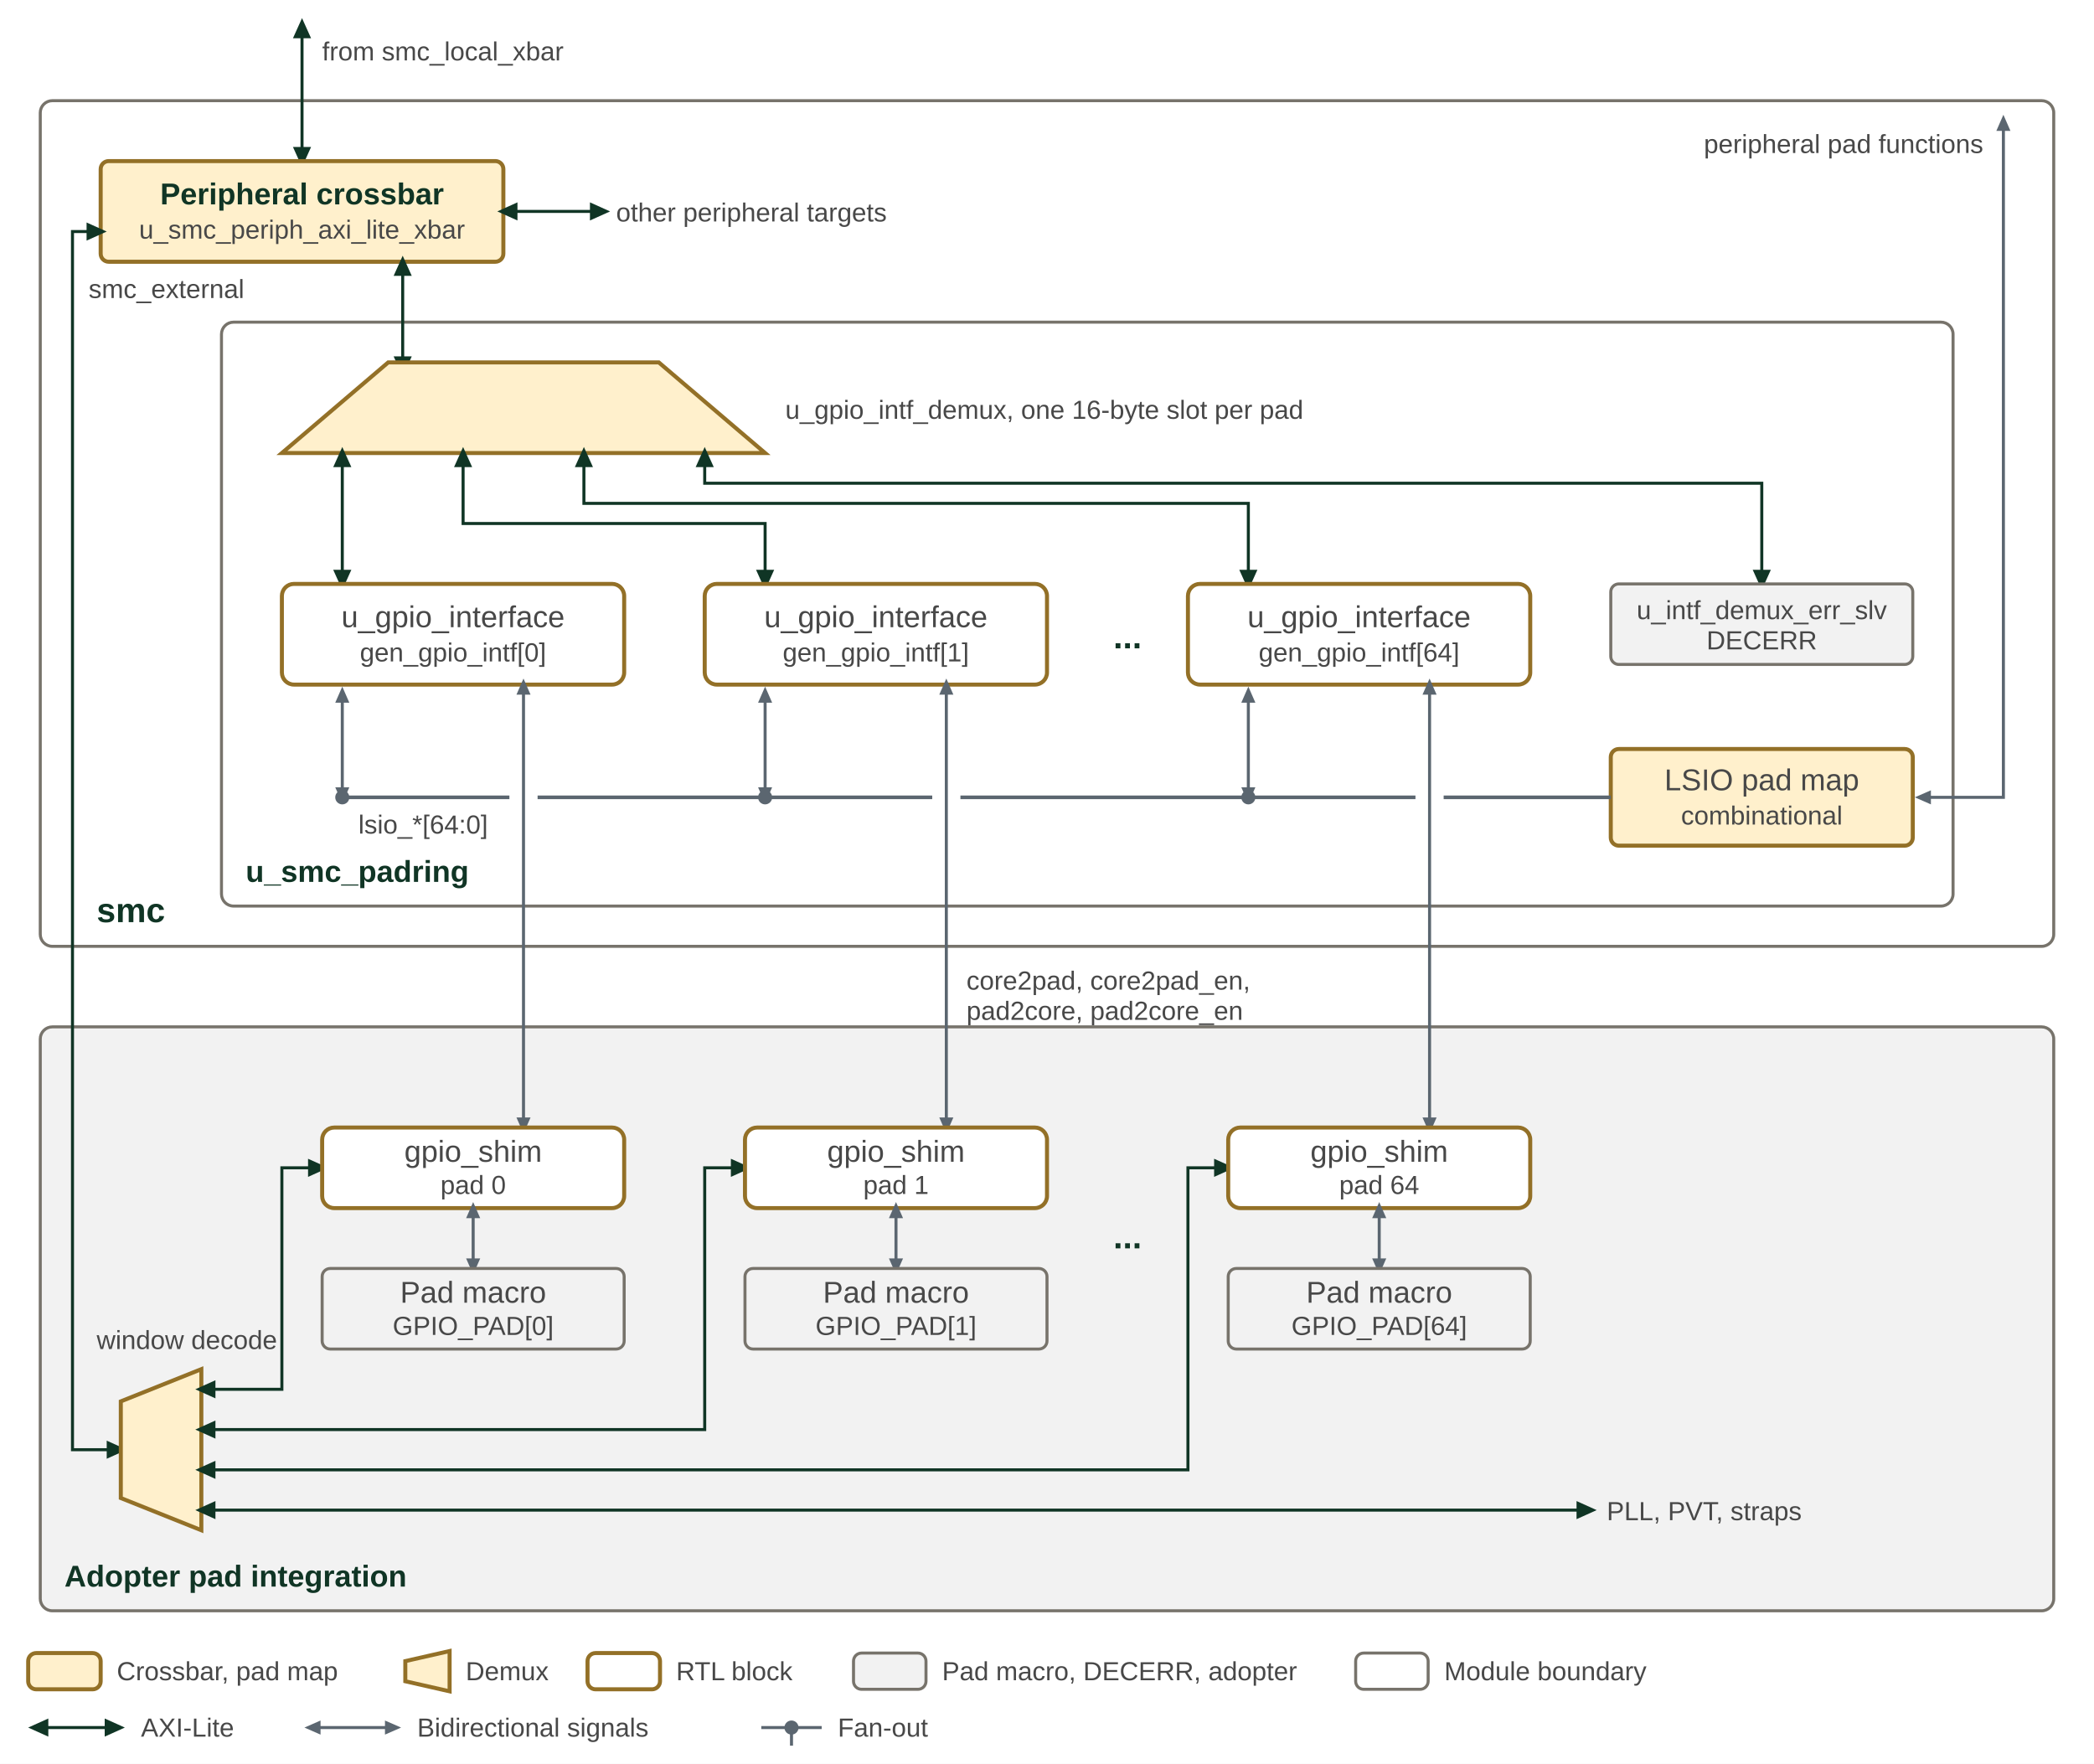
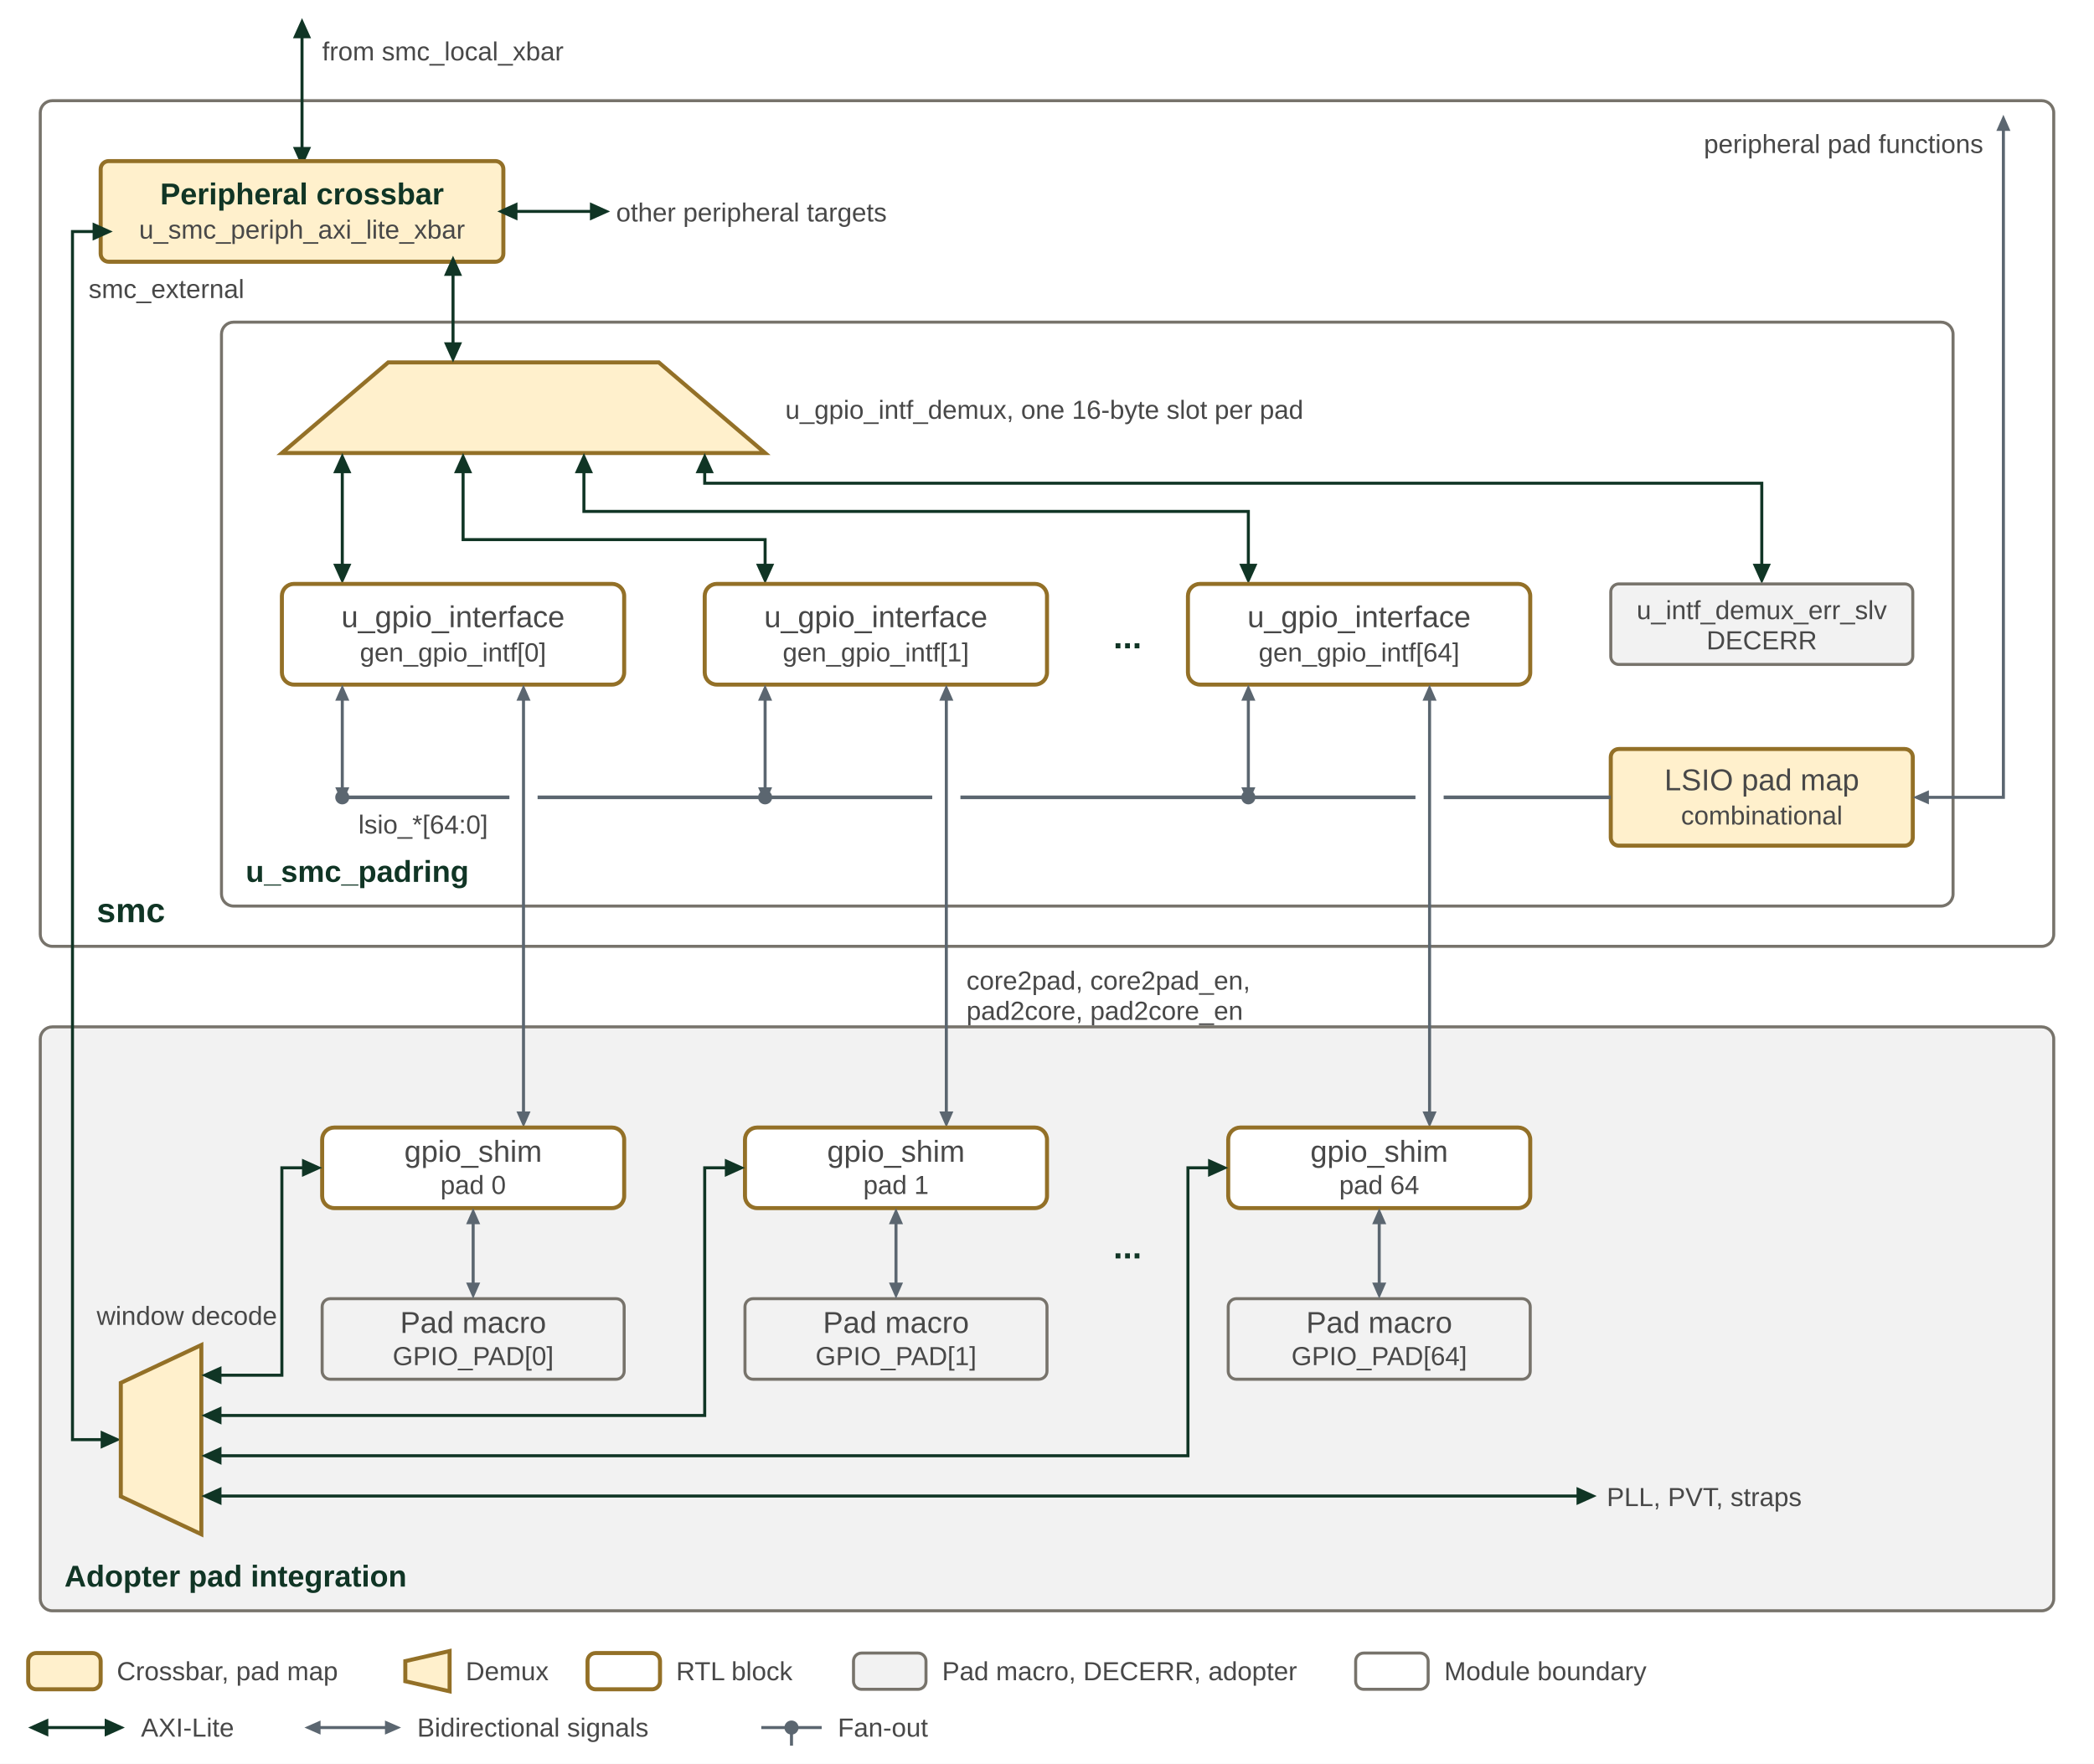
<svg xmlns="http://www.w3.org/2000/svg" width="1040" height="876" viewBox="0 0 1040 876" role="img" aria-labelledby="title desc">
  <defs>
    <marker id="ae" markerUnits="userSpaceOnUse" markerWidth="10" markerHeight="9" refX="7" refY="4.5" orient="auto">
      <path d="M0,0 L10,4.5 L0,9 Z" fill="#103525" />
    </marker>
    <marker id="as" markerUnits="userSpaceOnUse" markerWidth="10" markerHeight="9" refX="3" refY="4.5" orient="auto">
      <path d="M10,0 L0,4.5 L10,9 Z" fill="#103525" />
    </marker>
    <marker id="ge" markerUnits="userSpaceOnUse" markerWidth="8" markerHeight="7" refX="5" refY="3.5" orient="auto">
      <path d="M0,0 L8,3.5 L0,7 Z" fill="#5b6670" />
    </marker>
    <marker id="gs" markerUnits="userSpaceOnUse" markerWidth="8" markerHeight="7" refX="3" refY="3.5" orient="auto">
      <path d="M8,0 L0,3.5 L8,7 Z" fill="#5b6670" />
    </marker>
    <marker id="je" markerUnits="userSpaceOnUse" markerWidth="8" markerHeight="7" refX="5" refY="3.5" orient="auto">
      <path d="M0,0 L8,3.5 L0,7 Z" fill="#42759b" />
    </marker>
    <marker id="js" markerUnits="userSpaceOnUse" markerWidth="8" markerHeight="7" refX="3" refY="3.5" orient="auto">
      <path d="M8,0 L0,3.5 L8,7 Z" fill="#42759b" />
    </marker>
    <marker id="m-smu" markerUnits="userSpaceOnUse" markerWidth="8" markerHeight="7" refX="5" refY="3.5" orient="auto">
      <path d="M0,0 L8,3.5 L0,7 Z" fill="#103525" />
    </marker>
    <marker id="m-ref" markerUnits="userSpaceOnUse" markerWidth="8" markerHeight="7" refX="5" refY="3.5" orient="auto">
      <path d="M0,0 L8,3.5 L0,7 Z" fill="#2f7f79" />
    </marker>
    <marker id="m-per" markerUnits="userSpaceOnUse" markerWidth="8" markerHeight="7" refX="5" refY="3.5" orient="auto">
      <path d="M0,0 L8,3.5 L0,7 Z" fill="#937027" />
    </marker>
    <marker id="m-tel" markerUnits="userSpaceOnUse" markerWidth="8" markerHeight="7" refX="5" refY="3.5" orient="auto">
      <path d="M0,0 L8,3.5 L0,7 Z" fill="#664488" />
    </marker>
    <marker id="m-wdt" markerUnits="userSpaceOnUse" markerWidth="8" markerHeight="7" refX="5" refY="3.5" orient="auto">
      <path d="M0,0 L8,3.5 L0,7 Z" fill="#77736b" />
    </marker>
    <marker id="m-rosc" markerUnits="userSpaceOnUse" markerWidth="8" markerHeight="7" refX="5" refY="3.5" orient="auto">
      <path d="M0,0 L8,3.5 L0,7 Z" fill="#336633" />
    </marker>
    <marker id="m-jtag" markerUnits="userSpaceOnUse" markerWidth="8" markerHeight="7" refX="5" refY="3.5" orient="auto">
      <path d="M0,0 L8,3.5 L0,7 Z" fill="#42759b" />
    </marker>
    <marker id="m-spi" markerUnits="userSpaceOnUse" markerWidth="8" markerHeight="7" refX="5" refY="3.5" orient="auto">
      <path d="M0,0 L8,3.5 L0,7 Z" fill="#5b6670" />
    </marker>
    <marker id="m-slate" markerUnits="userSpaceOnUse" markerWidth="8" markerHeight="7" refX="5" refY="3.5" orient="auto">
      <path d="M0,0 L8,3.5 L0,7 Z" fill="#5b6670" />
    </marker>
    <marker id="m-pg" markerUnits="userSpaceOnUse" markerWidth="8" markerHeight="7" refX="5" refY="3.5" orient="auto">
      <path d="M0,0 L8,3.5 L0,7 Z" fill="#336633" />
    </marker>
    <style>
text { font-family: Arial, sans-serif; font-size: 15px; fill: #484848; }
.t { fill: #484848; }
.b { font-size: 17px; font-weight: bold; fill: #103525; }
.bs { font-size: 15px; font-weight: bold; fill: #103525; }
.h { font-size: 22px; font-weight: bold; fill: #103525; }
.s { font-size: 13px; fill: #484848; }
.si { font-size: 13px; font-style: italic; fill: #484848; }
.pmt { font-size: 12px; font-weight: bold; fill: #ffffff; }
.pst { font-size: 12px; font-weight: bold; fill: #103525; }
.pjt { font-size: 12px; font-weight: bold; fill: #1d4b6e; }
.pct { font-size: 12px; font-weight: bold; fill: #1f5c57; }
.pm { fill: #103525; stroke: #103525; stroke-width: 1.2; }
.ps { fill: #ffffff; stroke: #103525; stroke-width: 1.2; }
.pj { fill: #e8f3ff; stroke: #42759b; stroke-width: 1.2; }
.pc { fill: #d9f0ee; stroke: #2f7f79; stroke-width: 1.2; }
.smu { fill: #ffffff; stroke: #77736b; stroke-width: 1.5; }
.network { fill: #e8f0e8; stroke: #336633; stroke-width: 2; }
.fabric { fill: #fff0cc; stroke: #937027; stroke-width: 2; }
.core { fill: #ffffff; stroke: #937027; stroke-width: 2; }
.future { fill: #ffffff; stroke: #937027; stroke-width: 2; }
.nostroke { stroke: none; }
.fut { fill: none; stroke-dasharray: 7 5; }
.opt { stroke-dasharray: 7 5; }
.hatch { fill: none; stroke: #103525; stroke-opacity: 0.16; stroke-width: 1.2; }
.external { fill: #f2f2f2; stroke: #77736b; stroke-width: 1.5; }
.axi { fill: none; stroke: #103525; stroke-width: 2.5; marker-start: url(#as); marker-end: url(#ae); }
.axio { fill: none; stroke: #103525; stroke-width: 2.5; stroke-dasharray: 8 5; marker-start: url(#as); marker-end: url(#ae); }
.sig { fill: none; stroke: #5b6670; stroke-width: 1.5; marker-start: url(#gs); marker-end: url(#ge); }
.sigo { fill: none; stroke: #5b6670; stroke-width: 1.5; marker-end: url(#ge); }
.jtag { fill: none; stroke: #42759b; stroke-width: 1.8; marker-end: url(#je); }
.jtagb { fill: none; stroke: #42759b; stroke-width: 1.8; marker-start: url(#js); marker-end: url(#je); }
.sigplain { fill: none; stroke: #5b6670; stroke-width: 1.5; }
.n-smu { fill: none; stroke: #103525; stroke-width: 2.5; }
.a-smu { fill: none; stroke: #103525; stroke-width: 2.5; marker-end: url(#m-smu); }
.n-ref { fill: none; stroke: #2f7f79; stroke-width: 1.8; }
.a-ref { fill: none; stroke: #2f7f79; stroke-width: 1.8; marker-end: url(#m-ref); }
.n-per { fill: none; stroke: #937027; stroke-width: 1.8; }
.a-per { fill: none; stroke: #937027; stroke-width: 1.8; marker-end: url(#m-per); }
.n-tel { fill: none; stroke: #664488; stroke-width: 1.8; }
.a-tel { fill: none; stroke: #664488; stroke-width: 1.8; marker-end: url(#m-tel); }
.n-wdt { fill: none; stroke: #77736b; stroke-width: 1.8; }
.a-wdt { fill: none; stroke: #77736b; stroke-width: 1.8; marker-end: url(#m-wdt); }
.n-rosc { fill: none; stroke: #336633; stroke-width: 1.8; }
.a-rosc { fill: none; stroke: #336633; stroke-width: 1.8; marker-end: url(#m-rosc); }
.n-jtag { fill: none; stroke: #42759b; stroke-width: 1.8; }
.a-jtag { fill: none; stroke: #42759b; stroke-width: 1.8; marker-end: url(#m-jtag); }
.n-spi { fill: none; stroke: #5b6670; stroke-width: 1.8; }
.a-spi { fill: none; stroke: #5b6670; stroke-width: 1.8; marker-end: url(#m-spi); }
.n-slate { fill: none; stroke: #5b6670; stroke-width: 1.8; }
.a-slate { fill: none; stroke: #5b6670; stroke-width: 1.8; marker-end: url(#m-slate); }
.n-pg { fill: none; stroke: #336633; stroke-width: 1.8; }
.a-pg { fill: none; stroke: #336633; stroke-width: 1.8; marker-end: url(#m-pg); }
.axil { fill: none; stroke: #103525; stroke-width: 1.5; marker-start: url(#as); marker-end: url(#ae); }
.sigd { fill: none; stroke: #5b6670; stroke-width: 1.5; stroke-dasharray: 5 4; marker-end: url(#ge); }
.axin { fill: none; stroke: #103525; stroke-width: 2.5; }
.axis { fill: none; stroke: #103525; stroke-width: 2.5; marker-start: url(#as); }
.axie { fill: none; stroke: #103525; stroke-width: 2.5; marker-end: url(#ae); }
.axiln { fill: none; stroke: #103525; stroke-width: 1.5; }
</style>
  </defs>
  <rect width="1040" height="876" fill="#ffffff" />
  <rect class="smu" x="20" y="50" width="1000" height="420" rx="6" />
  <text class="b" x="48" y="458" text-anchor="start">smc</text>
  <path class="axil" d="M150,12 L150,80" />
  <text class="s" x="160" y="30" text-anchor="start">from smc_local_xbar</text>
  <rect class="fabric" x="50" y="80" width="200" height="50" rx="4" />
  <text class="bs" x="150" y="101.5" text-anchor="middle">Peripheral crossbar</text>
  <text class="s" x="150" y="118.5" text-anchor="middle">u_smc_periph_axi_lite_xbar</text>
  <path class="axil" d="M250,105 L300,105" />
  <text class="s" x="306" y="110" text-anchor="start">other peripheral targets</text>
  <rect class="smu" x="110" y="160" width="860" height="290" rx="6" />
  <text class="bs" x="122" y="438" text-anchor="start">u_smc_padring</text>
-   <path class="axil" d="M200,130 L200,184" />
  <path class="fabric" d="M192.8,180 L327.2,180 L380,225 L140,225 Z" />
+   <path class="axil" d="M225,130 L225,177" />
  <text class="s" x="390" y="208" text-anchor="start">u_gpio_intf_demux, one 16-byte slot per pad</text>
-   <path class="axil" d="M170,225 L170,290" />
-   <path class="axil" d="M230,225 L230,260 L380,260 L380,290" />
-   <path class="axil" d="M290,225 L290,250 L620,250 L620,290" />
-   <path class="axil" d="M350,225 L350,240 L875,240 L875,290" />
+   <path class="axil" d="M170,228 L170,287" />
+   <path class="axil" d="M230,228 L230,268 L380,268 L380,287" />
+   <path class="axil" d="M290,228 L290,254 L620,254 L620,287" />
+   <path class="axil" d="M350,228 L350,240 L875,240 L875,287" />
  <rect class="core" x="140" y="290" width="170" height="50" rx="6" />
  <text class="t" x="225" y="311.5" text-anchor="middle">u_gpio_interface</text>
  <text class="s" x="225" y="328.5" text-anchor="middle">gen_gpio_intf[0]</text>
  <rect class="core" x="350" y="290" width="170" height="50" rx="6" />
  <text class="t" x="435" y="311.5" text-anchor="middle">u_gpio_interface</text>
  <text class="s" x="435" y="328.5" text-anchor="middle">gen_gpio_intf[1]</text>
  <rect class="core" x="590" y="290" width="170" height="50" rx="6" />
  <text class="t" x="675" y="311.5" text-anchor="middle">u_gpio_interface</text>
  <text class="s" x="675" y="328.5" text-anchor="middle">gen_gpio_intf[64]</text>
  <text class="b" x="560" y="322" text-anchor="middle">...</text>
  <rect class="external" x="800" y="290" width="150" height="40" rx="4" />
  <text class="s" x="875" y="307.5" text-anchor="middle">u_intf_demux_err_slv</text>
  <text class="s" x="875" y="322.5" text-anchor="middle">DECERR</text>
  <rect class="fabric" x="800" y="372" width="150" height="48" rx="4" />
  <text class="t" x="875" y="392.5" text-anchor="middle">LSIO pad map</text>
  <text class="s" x="875" y="409.5" text-anchor="middle">combinational</text>
  <path class="n-slate" d="M170,396 L253,396 M267,396 L463,396 M477,396 L703,396 M717,396 L800,396" />
-   <path class="sig" d="M170,396 L170,344" />
+   <path class="sig" d="M170,396 L170,343" />
  <circle cx="170" cy="396" r="3.5" fill="#5b6670" />
-   <path class="sig" d="M380,396 L380,344" />
+   <path class="sig" d="M380,396 L380,343" />
  <circle cx="380" cy="396" r="3.5" fill="#5b6670" />
-   <path class="sig" d="M620,396 L620,344" />
+   <path class="sig" d="M620,396 L620,343" />
  <circle cx="620" cy="396" r="3.5" fill="#5b6670" />
  <text class="s" x="178" y="414" text-anchor="start">lsio_*[64:0]</text>
-   <path class="sig" d="M995,60 L995,396 L954,396" />
+   <path class="sig" d="M995,60 L995,396 L953,396" />
  <text class="s" x="985" y="76" text-anchor="end">peripheral pad functions</text>
  <rect class="external" x="20" y="510" width="1000" height="290" rx="6" />
-   <path class="sig" d="M260,340 L260,560" />
-   <path class="sig" d="M470,340 L470,560" />
-   <path class="sig" d="M710,340 L710,560" />
+   <path class="sig" d="M260,343 L260,557" />
+   <path class="sig" d="M470,343 L470,557" />
+   <path class="sig" d="M710,343 L710,557" />
  <text class="s" x="480" y="491.5" text-anchor="start">core2pad, core2pad_en,</text>
  <text class="s" x="480" y="506.5" text-anchor="start">pad2core, pad2core_en</text>
  <text class="bs" x="32" y="788" text-anchor="start">Adopter pad integration</text>
-   <path class="axil" d="M50,115 L36,115 L36,720 L60,720" />
+   <path class="axil" d="M53,115 L36,115 L36,715 L57,715" />
  <text class="s" x="44" y="148" text-anchor="start">smc_external</text>
-   <path class="fabric" d="M60,696 L100,680 L100,760 L60,744 Z" />
-   <text class="s" x="48" y="670" text-anchor="start">window decode</text>
-   <path class="axil" d="M100,690 L140,690 L140,580 L160,580" />
+   <path class="fabric" d="M60,686.8 L100,668 L100,762 L60,743.2 Z" />
+   <text class="s" x="48" y="658" text-anchor="start">window decode</text>
  <rect class="core" x="160" y="560" width="150" height="40" rx="6" />
  <text class="t" x="235" y="577" text-anchor="middle">gpio_shim</text>
  <text class="s" x="235" y="593" text-anchor="middle">pad 0</text>
-   <path class="sig" d="M235,600 L235,630" />
-   <rect class="external" x="160" y="630" width="150" height="40" rx="4" />
-   <text class="t" x="235" y="647" text-anchor="middle">Pad macro</text>
-   <text class="s" x="235" y="663" text-anchor="middle">GPIO_PAD[0]</text>
-   <path class="axil" d="M100,710 L350,710 L350,580 L370,580" />
+   <rect class="external" x="160" y="645" width="150" height="40" rx="4" />
+   <text class="t" x="235" y="662" text-anchor="middle">Pad macro</text>
+   <text class="s" x="235" y="678" text-anchor="middle">GPIO_PAD[0]</text>
+   <path class="axil" d="M103,683 L140,683 L140,580 L157,580" />
+   <path class="sig" d="M235,603 L235,642" />
  <rect class="core" x="370" y="560" width="150" height="40" rx="6" />
  <text class="t" x="445" y="577" text-anchor="middle">gpio_shim</text>
  <text class="s" x="445" y="593" text-anchor="middle">pad 1</text>
-   <path class="sig" d="M445,600 L445,630" />
-   <rect class="external" x="370" y="630" width="150" height="40" rx="4" />
-   <text class="t" x="445" y="647" text-anchor="middle">Pad macro</text>
-   <text class="s" x="445" y="663" text-anchor="middle">GPIO_PAD[1]</text>
-   <path class="axil" d="M100,730 L590,730 L590,580 L610,580" />
+   <rect class="external" x="370" y="645" width="150" height="40" rx="4" />
+   <text class="t" x="445" y="662" text-anchor="middle">Pad macro</text>
+   <text class="s" x="445" y="678" text-anchor="middle">GPIO_PAD[1]</text>
+   <path class="axil" d="M103,703 L350,703 L350,580 L367,580" />
+   <path class="sig" d="M445,603 L445,642" />
  <rect class="core" x="610" y="560" width="150" height="40" rx="6" />
  <text class="t" x="685" y="577" text-anchor="middle">gpio_shim</text>
  <text class="s" x="685" y="593" text-anchor="middle">pad 64</text>
-   <path class="sig" d="M685,600 L685,630" />
-   <rect class="external" x="610" y="630" width="150" height="40" rx="4" />
-   <text class="t" x="685" y="647" text-anchor="middle">Pad macro</text>
-   <text class="s" x="685" y="663" text-anchor="middle">GPIO_PAD[64]</text>
-   <text class="b" x="560" y="620" text-anchor="middle">...</text>
-   <path class="axil" d="M100,750 L790,750" />
-   <text class="s" x="798" y="755" text-anchor="start">PLL, PVT, straps</text>
+   <rect class="external" x="610" y="645" width="150" height="40" rx="4" />
+   <text class="t" x="685" y="662" text-anchor="middle">Pad macro</text>
+   <text class="s" x="685" y="678" text-anchor="middle">GPIO_PAD[64]</text>
+   <path class="axil" d="M103,723 L590,723 L590,580 L607,580" />
+   <path class="sig" d="M685,603 L685,642" />
+   <text class="b" x="560" y="625" text-anchor="middle">...</text>
+   <path class="axil" d="M103,743 L790,743" />
+   <text class="s" x="798" y="748" text-anchor="start">PLL, PVT, straps</text>
  <rect class="fabric" x="14" y="821" width="36" height="18" rx="4" />
  <text class="s" x="58" y="834.5" text-anchor="start">Crossbar, pad map</text>
  <path class="fabric" d="M201.3,825 L223.3,820 L223.3,840 L201.3,835 Z" />
  <text class="s" x="231.3" y="834.5" text-anchor="start">Demux</text>
  <rect class="core" x="291.8" y="821" width="36" height="18" rx="4" />
  <text class="s" x="335.8" y="834.5" text-anchor="start">RTL block</text>
  <rect class="external" x="423.9" y="821" width="36" height="18" rx="4" />
  <text class="s" x="467.9" y="834.5" text-anchor="start">Pad macro, DECERR, adopter</text>
  <rect class="smu" x="673.3" y="821" width="36" height="18" rx="4" />
  <text class="s" x="717.3" y="834.5" text-anchor="start">Module boundary</text>
  <path class="axil" d="M17,858 L59,858" />
  <text class="s" x="70" y="862.5" text-anchor="start">AXI-Lite</text>
  <path class="sig" d="M154.2,858 L196.2,858" />
  <text class="s" x="207.2" y="862.5" text-anchor="start">Bidirectional signals</text>
  <path class="sigplain" d="M378.1,858 L408.1,858 M393.1,858 L393.1,867" />
  <circle cx="393.1" cy="858" r="3.5" fill="#5b6670" />
  <text class="s" x="416.1" y="862.5" text-anchor="start">Fan-out</text>
</svg>
